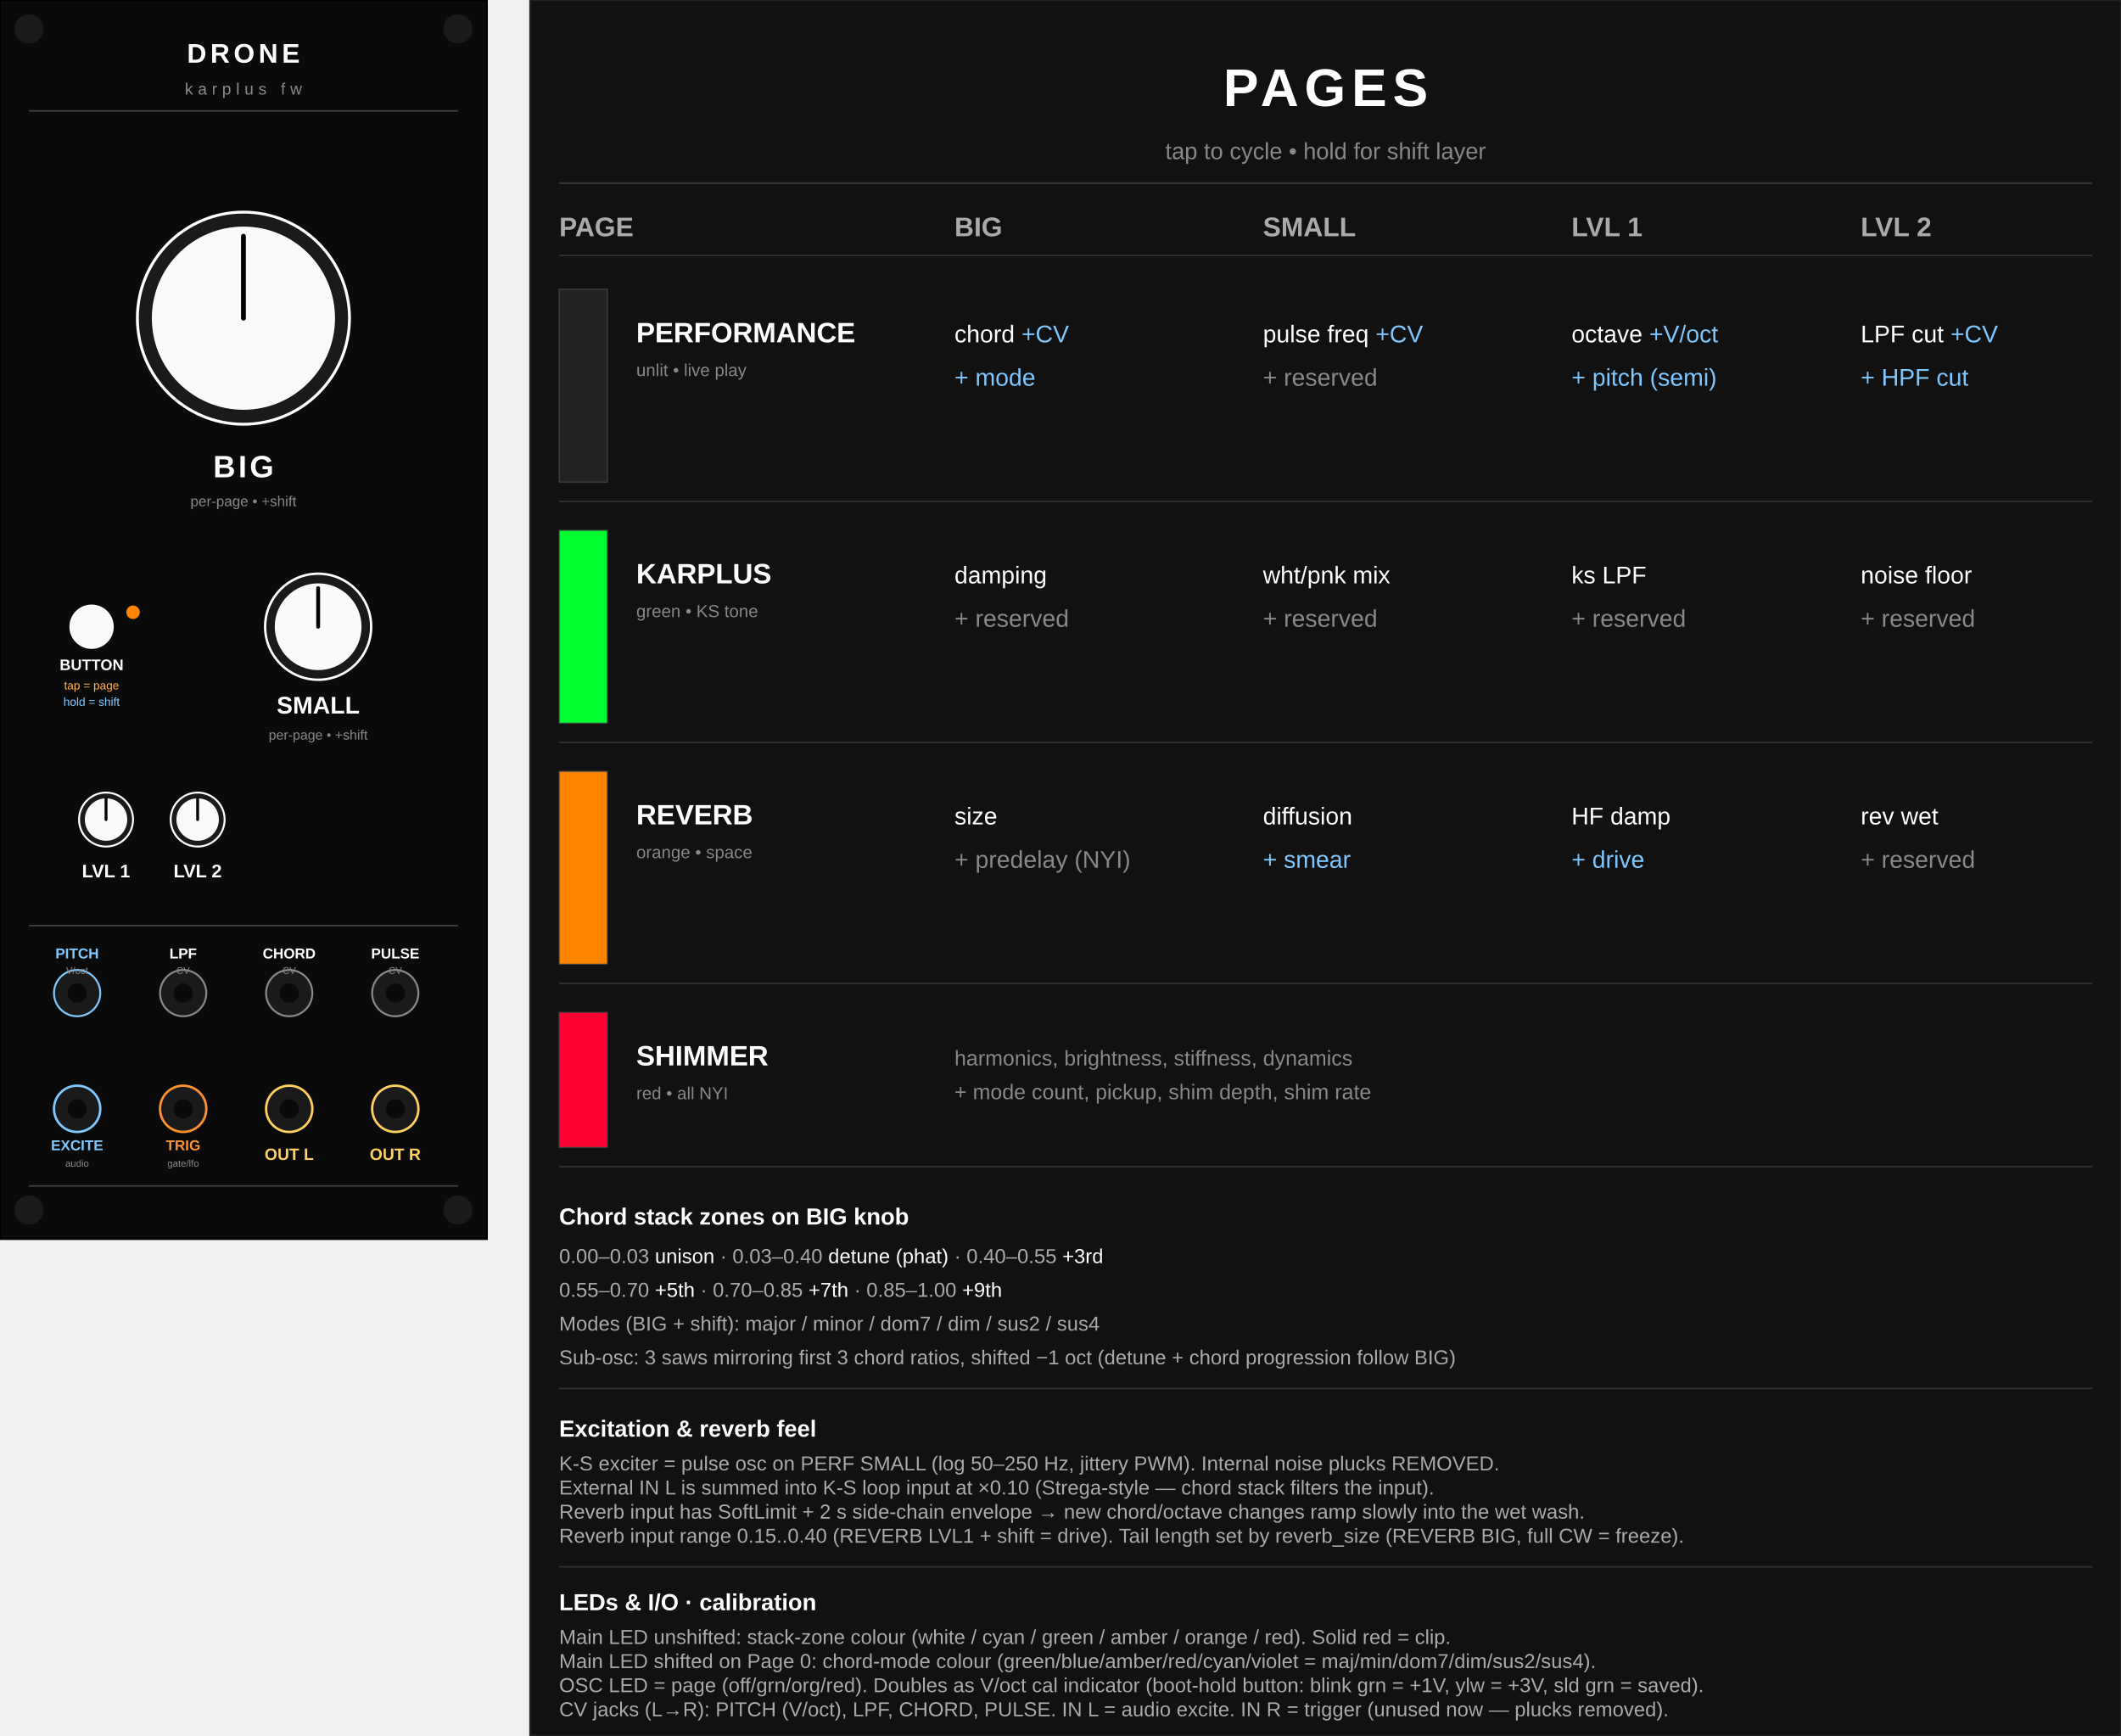
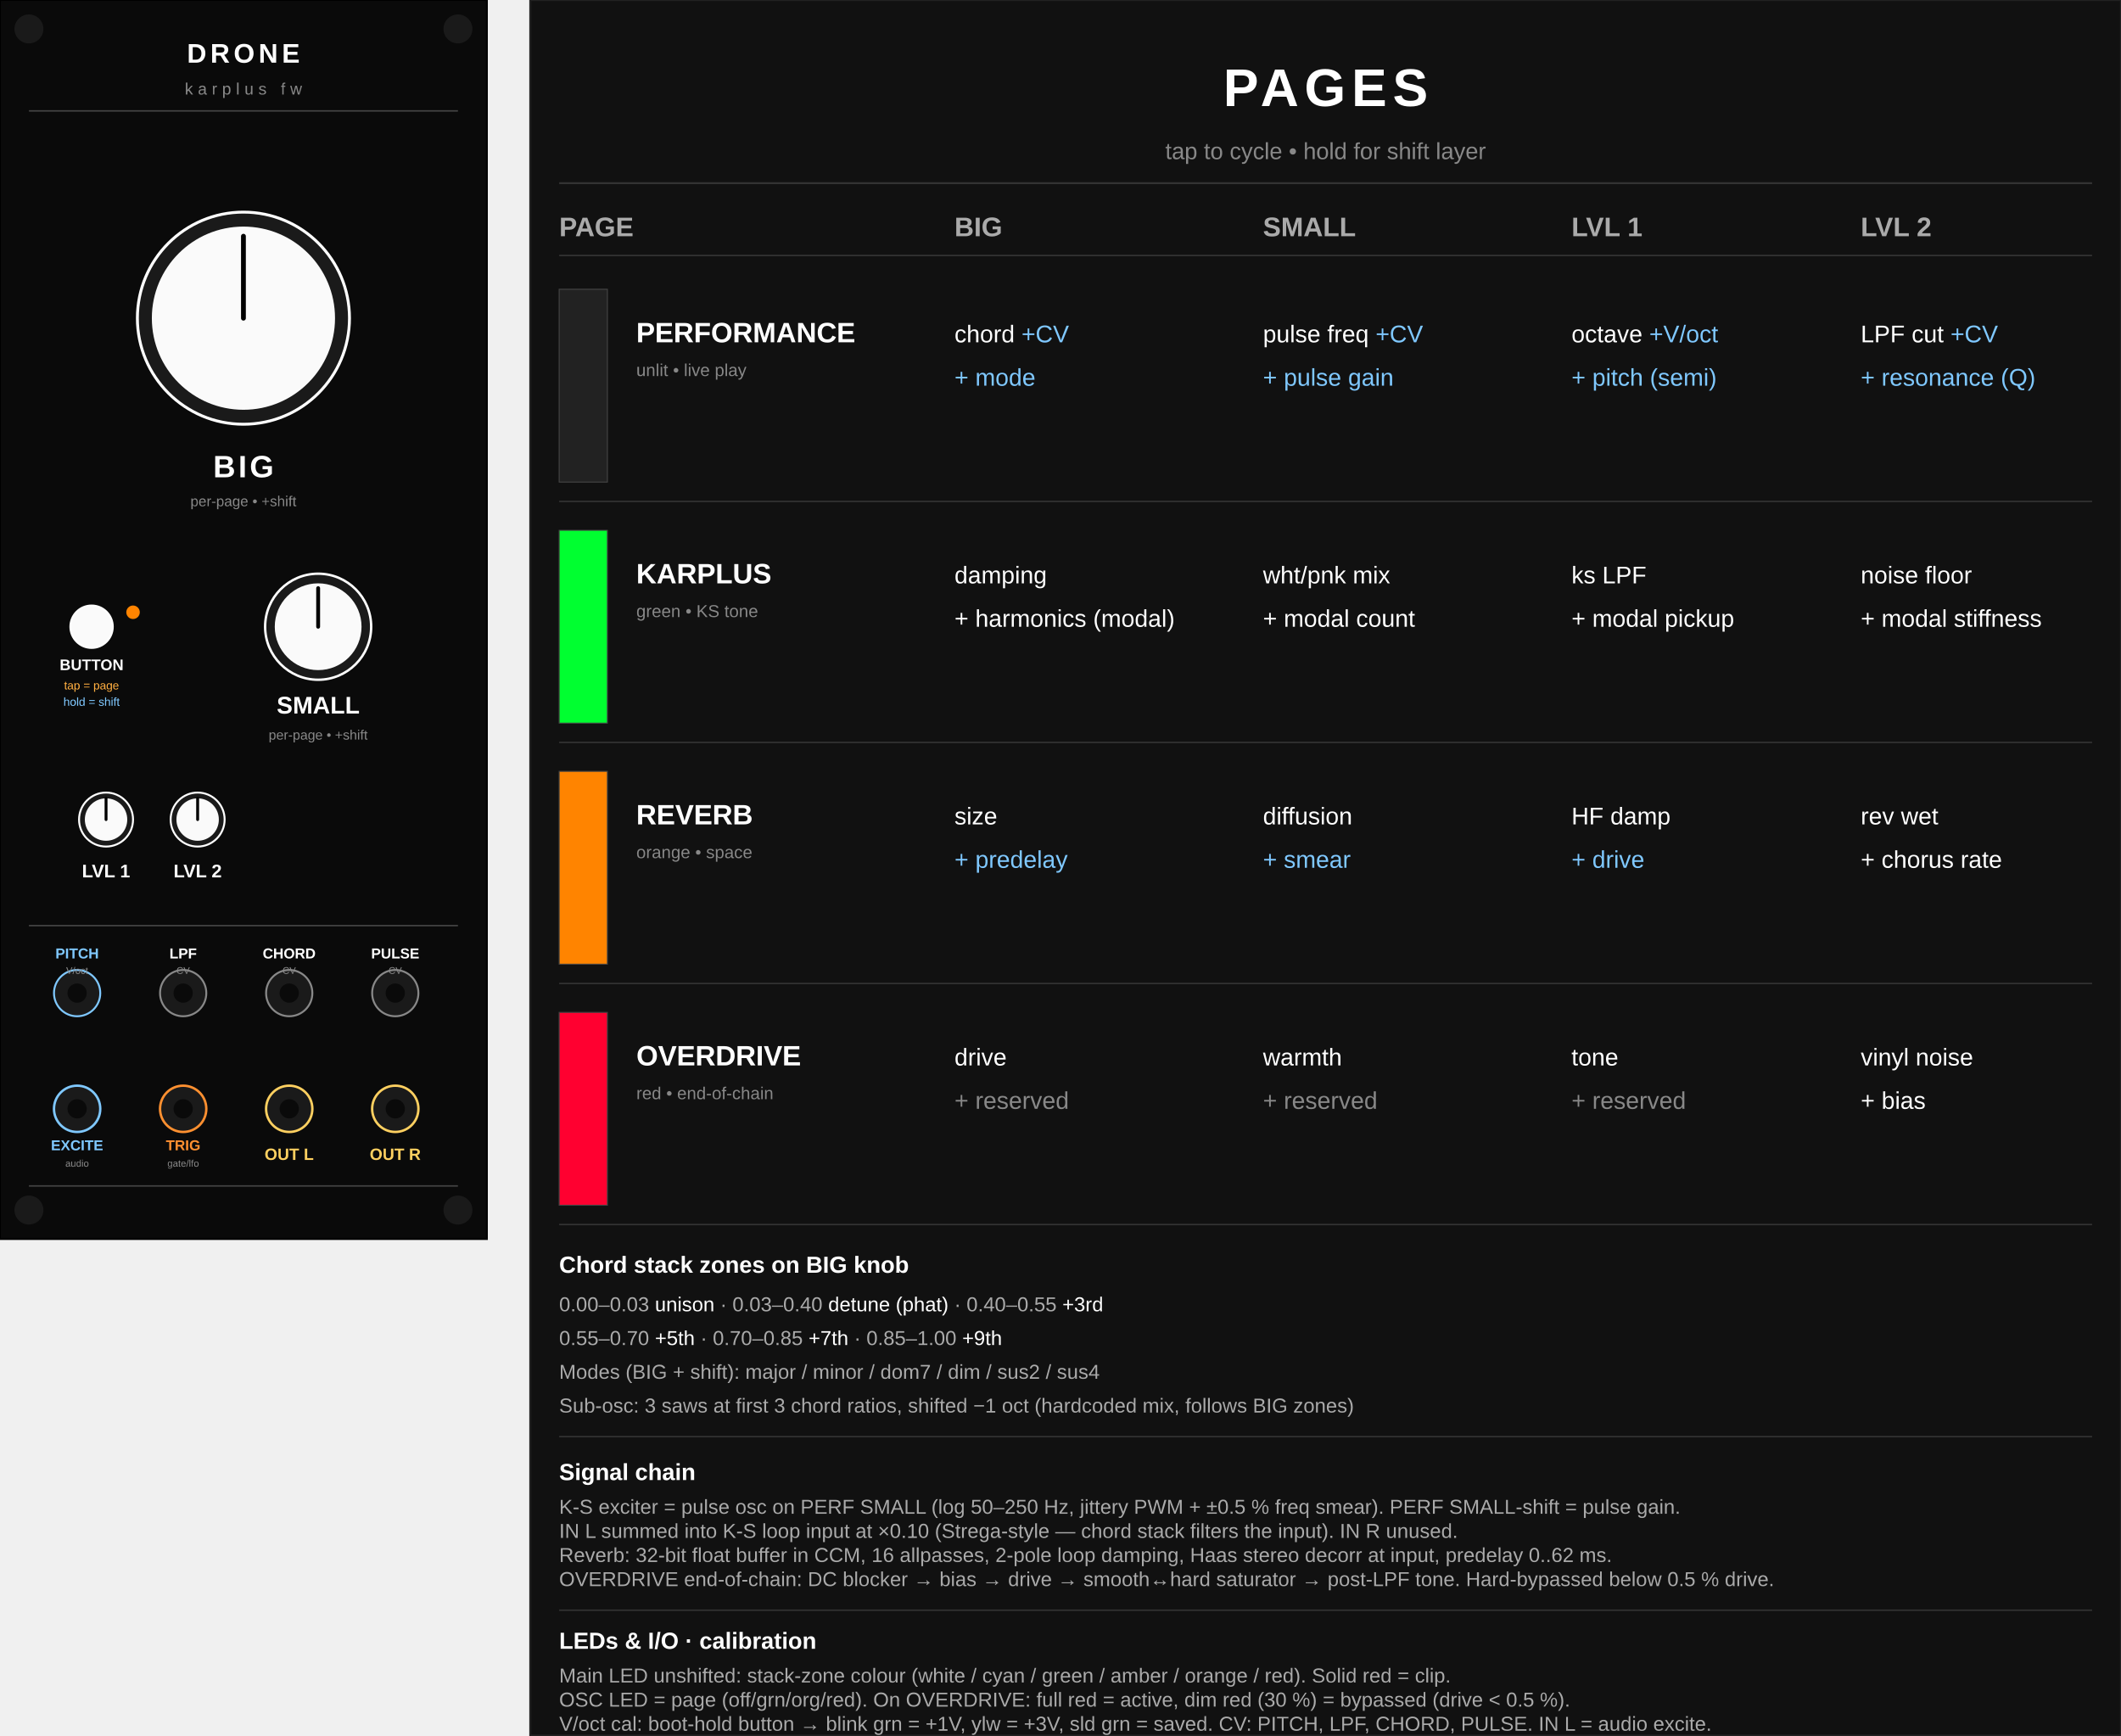
<svg xmlns="http://www.w3.org/2000/svg" width="220mm" height="180mm" viewBox="0 0 220 180" font-family="-apple-system, 'Helvetica Neue', Arial, sans-serif">
  <rect x="0" y="0" width="50.5" height="128.5" fill="#0a0a0a" stroke="#000" stroke-width="0.2" />
  <g fill="#1a1a1a">
    <circle cx="3.0" cy="3.0" r="1.5" />
    <circle cx="47.5" cy="3.0" r="1.5" />
    <circle cx="3.0" cy="125.5" r="1.5" />
    <circle cx="47.5" cy="125.5" r="1.5" />
  </g>
  <text x="25.25" y="6.5" font-size="2.8" font-weight="700" fill="#fff" text-anchor="middle" letter-spacing="0.4">DRONE</text>
  <text x="25.25" y="9.8" font-size="1.7" fill="#888" text-anchor="middle" letter-spacing="0.5">karplus fw</text>
  <line x1="3" y1="11.5" x2="47.5" y2="11.5" stroke="#444" stroke-width="0.15" />
  <circle cx="25.25" cy="33" r="11" fill="#1a1a1a" stroke="#fff" stroke-width="0.3" />
  <circle cx="25.25" cy="33" r="9.5" fill="#fafafa" />
  <line x1="25.25" y1="33" x2="25.25" y2="24.5" stroke="#000" stroke-width="0.5" stroke-linecap="round" />
  <text x="25.25" y="49.5" font-size="3.2" font-weight="700" fill="#fff" text-anchor="middle" letter-spacing="0.3">BIG</text>
  <text x="25.25" y="52.5" font-size="1.5" fill="#888" text-anchor="middle">per-page • +shift</text>
  <circle cx="9.5" cy="65" r="2.2" fill="#fafafa" stroke="#fff" stroke-width="0.2" />
  <circle cx="13.8" cy="63.5" r="0.7" fill="#ff8400" />
  <text x="9.5" y="69.5" font-size="1.6" font-weight="700" fill="#fff" text-anchor="middle">BUTTON</text>
  <text x="9.5" y="71.5" font-size="1.2" fill="#ffae40" text-anchor="middle">tap = page</text>
  <text x="9.5" y="73.2" font-size="1.2" fill="#7fc8ff" text-anchor="middle">hold = shift</text>
  <circle cx="33" cy="65" r="5.5" fill="#1a1a1a" stroke="#fff" stroke-width="0.25" />
  <circle cx="33" cy="65" r="4.5" fill="#fafafa" />
  <line x1="33" y1="65" x2="33" y2="61" stroke="#000" stroke-width="0.4" stroke-linecap="round" />
  <text x="33" y="74" font-size="2.5" font-weight="700" fill="#fff" text-anchor="middle">SMALL</text>
  <text x="33" y="76.7" font-size="1.4" fill="#888" text-anchor="middle">per-page • +shift</text>
  <circle cx="11" cy="85" r="2.8" fill="#1a1a1a" stroke="#fff" stroke-width="0.2" />
  <circle cx="11" cy="85" r="2.2" fill="#fafafa" />
  <line x1="11" y1="85" x2="11" y2="82.8" stroke="#000" stroke-width="0.3" stroke-linecap="round" />
  <circle cx="20.5" cy="85" r="2.8" fill="#1a1a1a" stroke="#fff" stroke-width="0.2" />
  <circle cx="20.5" cy="85" r="2.2" fill="#fafafa" />
  <line x1="20.5" y1="85" x2="20.5" y2="82.8" stroke="#000" stroke-width="0.3" stroke-linecap="round" />
  <text x="11" y="91" font-size="1.9" font-weight="700" fill="#fff" text-anchor="middle">LVL 1</text>
  <text x="20.5" y="91" font-size="1.9" font-weight="700" fill="#fff" text-anchor="middle">LVL 2</text>
  <line x1="3" y1="96" x2="47.5" y2="96" stroke="#444" stroke-width="0.15" />
  <g>
    <circle cx="8" cy="103" r="2.4" fill="#1a1a1a" stroke="#7fc8ff" stroke-width="0.2" />
    <circle cx="8" cy="103" r="1.0" fill="#0a0a0a" />
    <text x="8" y="99.4" font-size="1.5" fill="#7fc8ff" text-anchor="middle" font-weight="700">PITCH</text>
    <text x="8" y="101" font-size="1.0" fill="#888" text-anchor="middle">V/oct</text>
    <circle cx="19" cy="103" r="2.4" fill="#1a1a1a" stroke="#888" stroke-width="0.2" />
    <circle cx="19" cy="103" r="1.0" fill="#0a0a0a" />
    <text x="19" y="99.4" font-size="1.5" fill="#fff" text-anchor="middle" font-weight="700">LPF</text>
    <text x="19" y="101" font-size="1.0" fill="#888" text-anchor="middle">CV</text>
    <circle cx="30" cy="103" r="2.4" fill="#1a1a1a" stroke="#888" stroke-width="0.2" />
    <circle cx="30" cy="103" r="1.0" fill="#0a0a0a" />
    <text x="30" y="99.4" font-size="1.5" fill="#fff" text-anchor="middle" font-weight="700">CHORD</text>
    <text x="30" y="101" font-size="1.0" fill="#888" text-anchor="middle">CV</text>
    <circle cx="41" cy="103" r="2.4" fill="#1a1a1a" stroke="#888" stroke-width="0.2" />
    <circle cx="41" cy="103" r="1.0" fill="#0a0a0a" />
    <text x="41" y="99.4" font-size="1.5" fill="#fff" text-anchor="middle" font-weight="700">PULSE</text>
    <text x="41" y="101" font-size="1.0" fill="#888" text-anchor="middle">CV</text>
  </g>
  <g>
    <circle cx="8" cy="115" r="2.4" fill="#1a1a1a" stroke="#7fc8ff" stroke-width="0.25" />
    <circle cx="8" cy="115" r="1.0" fill="#0a0a0a" />
    <text x="8" y="119.3" font-size="1.5" fill="#7fc8ff" text-anchor="middle" font-weight="700">EXCITE</text>
    <text x="8" y="121" font-size="1.0" fill="#888" text-anchor="middle">audio</text>
    <circle cx="19" cy="115" r="2.4" fill="#1a1a1a" stroke="#ff9030" stroke-width="0.25" />
    <circle cx="19" cy="115" r="1.0" fill="#0a0a0a" />
    <text x="19" y="119.3" font-size="1.5" fill="#ff9030" text-anchor="middle" font-weight="700">TRIG</text>
    <text x="19" y="121" font-size="1.0" fill="#888" text-anchor="middle">gate/lfo</text>
    <circle cx="30" cy="115" r="2.4" fill="#1a1a1a" stroke="#ffd060" stroke-width="0.25" />
    <circle cx="30" cy="115" r="1.0" fill="#0a0a0a" />
    <text x="30" y="120.3" font-size="1.7" fill="#ffd060" text-anchor="middle" font-weight="700">OUT L</text>
    <circle cx="41" cy="115" r="2.4" fill="#1a1a1a" stroke="#ffd060" stroke-width="0.25" />
    <circle cx="41" cy="115" r="1.0" fill="#0a0a0a" />
    <text x="41" y="120.3" font-size="1.7" fill="#ffd060" text-anchor="middle" font-weight="700">OUT R</text>
  </g>
  <line x1="3" y1="123" x2="47.5" y2="123" stroke="#444" stroke-width="0.15" />
  <g transform="translate(55, 0)">
    <rect x="0" y="0" width="165" height="180" fill="#111" stroke="#222" stroke-width="0.2" />
    <text x="82.5" y="11" font-size="5.5" font-weight="700" fill="#fff" text-anchor="middle" letter-spacing="0.6">PAGES</text>
    <text x="82.5" y="16.5" font-size="2.4" fill="#888" text-anchor="middle">
      tap to cycle • hold for shift layer
    </text>
    <line x1="3" y1="19" x2="162" y2="19" stroke="#333" stroke-width="0.2" />
    <g font-size="2.8" font-weight="700" fill="#aaa">
      <text x="3" y="24.5">PAGE</text>
      <text x="44" y="24.5">BIG</text>
      <text x="76" y="24.5">SMALL</text>
      <text x="108" y="24.5">LVL 1</text>
      <text x="138" y="24.5">LVL 2</text>
    </g>
    <line x1="3" y1="26.5" x2="162" y2="26.5" stroke="#333" stroke-width="0.15" />
    <rect x="3" y="30" width="5" height="20" fill="#222" stroke="#444" stroke-width="0.1" />
    <text x="11" y="35.5" font-size="2.9" font-weight="700" fill="#fff">PERFORMANCE</text>
    <text x="11" y="39.0" font-size="1.8" fill="#888">unlit • live play</text>
    <g font-size="2.5" fill="#fff">
      <text x="44" y="35.5">chord <tspan fill="#7fc8ff">+CV</tspan>
      </text>
      <text x="44" y="40.0" fill="#7fc8ff">+ mode</text>
      <text x="76" y="35.5">pulse freq <tspan fill="#7fc8ff">+CV</tspan>
      </text>
-       <text x="76" y="40.0" fill="#888">+ reserved</text>
+       <text x="76" y="40.0" fill="#7fc8ff">+ pulse gain</text>
      <text x="108" y="35.5">octave <tspan fill="#7fc8ff">+V/oct</tspan>
      </text>
      <text x="108" y="40.0" fill="#7fc8ff">+ pitch (semi)</text>
      <text x="138" y="35.5">LPF cut <tspan fill="#7fc8ff">+CV</tspan>
      </text>
-       <text x="138" y="40.0" fill="#7fc8ff">+ HPF cut</text>
+       <text x="138" y="40.0" fill="#7fc8ff">+ resonance (Q)</text>
    </g>
    <line x1="3" y1="52" x2="162" y2="52" stroke="#333" stroke-width="0.15" />
    <rect x="3" y="55" width="5" height="20" fill="#00ff30" stroke="#444" stroke-width="0.1" />
    <text x="11" y="60.5" font-size="2.9" font-weight="700" fill="#fff">KARPLUS</text>
    <text x="11" y="64.0" font-size="1.8" fill="#888">green • KS tone</text>
    <g font-size="2.5" fill="#fff">
      <text x="44" y="60.5">damping</text>
-       <text x="44" y="65.0" fill="#888">+ reserved</text>
+       <text x="44" y="65.0" fill="#fff">+ harmonics (modal)</text>
      <text x="76" y="60.5">wht/pnk mix</text>
-       <text x="76" y="65.0" fill="#888">+ reserved</text>
+       <text x="76" y="65.0" fill="#fff">+ modal count</text>
      <text x="108" y="60.5">ks LPF</text>
-       <text x="108" y="65.0" fill="#888">+ reserved</text>
+       <text x="108" y="65.0" fill="#fff">+ modal pickup</text>
      <text x="138" y="60.5">noise floor</text>
-       <text x="138" y="65.0" fill="#888">+ reserved</text>
+       <text x="138" y="65.0" fill="#fff">+ modal stiffness</text>
    </g>
    <line x1="3" y1="77" x2="162" y2="77" stroke="#333" stroke-width="0.15" />
    <rect x="3" y="80" width="5" height="20" fill="#ff8400" stroke="#444" stroke-width="0.1" />
    <text x="11" y="85.5" font-size="2.9" font-weight="700" fill="#fff">REVERB</text>
    <text x="11" y="89.0" font-size="1.8" fill="#888">orange • space</text>
    <g font-size="2.5" fill="#fff">
      <text x="44" y="85.5">size</text>
-       <text x="44" y="90.0" fill="#888">+ predelay (NYI)</text>
+       <text x="44" y="90.0" fill="#7fc8ff">+ predelay</text>
      <text x="76" y="85.5">diffusion</text>
      <text x="76" y="90.0" fill="#7fc8ff">+ smear</text>
      <text x="108" y="85.5">HF damp</text>
      <text x="108" y="90.0" fill="#7fc8ff">+ drive</text>
      <text x="138" y="85.5">rev wet</text>
-       <text x="138" y="90.0" fill="#888">+ reserved</text>
+       <text x="138" y="90.0" fill="#fff">+ chorus rate</text>
    </g>
    <line x1="3" y1="102" x2="162" y2="102" stroke="#333" stroke-width="0.15" />
-     <rect x="3" y="105" width="5" height="14" fill="#ff0030" stroke="#444" stroke-width="0.1" />
-     <text x="11" y="110.5" font-size="2.9" font-weight="700" fill="#fff">SHIMMER</text>
-     <text x="11" y="114.0" font-size="1.8" fill="#888">red • all NYI</text>
-     <text x="44" y="110.5" font-size="2.2" fill="#888">harmonics, brightness, stiffness, dynamics</text>
-     <text x="44" y="114.0" font-size="2.2" fill="#888">+ mode count, pickup, shim depth, shim rate</text>
-     <line x1="3" y1="121" x2="162" y2="121" stroke="#333" stroke-width="0.15" />
-     <text x="3" y="127" font-size="2.4" font-weight="700" fill="#fff">Chord stack zones on BIG knob</text>
+     <rect x="3" y="105" width="5" height="20" fill="#ff0030" stroke="#444" stroke-width="0.1" />
+     <text x="11" y="110.5" font-size="2.9" font-weight="700" fill="#fff">OVERDRIVE</text>
+     <text x="11" y="114.0" font-size="1.8" fill="#888">red • end-of-chain</text>
+     <g font-size="2.5" fill="#fff">
+       <text x="44" y="110.5">drive</text>
+       <text x="44" y="115.0" fill="#888">+ reserved</text>
+       <text x="76" y="110.5">warmth</text>
+       <text x="76" y="115.0" fill="#888">+ reserved</text>
+       <text x="108" y="110.5">tone</text>
+       <text x="108" y="115.0" fill="#888">+ reserved</text>
+       <text x="138" y="110.5">vinyl noise</text>
+       <text x="138" y="115.0" fill="#fff">+ bias</text>
+     </g>
+     <line x1="3" y1="127" x2="162" y2="127" stroke="#333" stroke-width="0.15" />
+     <text x="3" y="132" font-size="2.4" font-weight="700" fill="#fff">Chord stack zones on BIG knob</text>
    <g font-size="2.1" fill="#aaa">
-       <text x="3" y="131">0.00–0.03 <tspan fill="#fff">unison</tspan>  ·  0.03–0.40 <tspan fill="#fff">detune (phat)</tspan>  ·  0.40–0.55 <tspan fill="#fff">+3rd</tspan>
+       <text x="3" y="136">0.00–0.03 <tspan fill="#fff">unison</tspan>  ·  0.03–0.40 <tspan fill="#fff">detune (phat)</tspan>  ·  0.40–0.55 <tspan fill="#fff">+3rd</tspan>
      </text>
-       <text x="3" y="134.5">0.55–0.70 <tspan fill="#fff">+5th</tspan>  ·  0.70–0.85 <tspan fill="#fff">+7th</tspan>  ·  0.85–1.00 <tspan fill="#fff">+9th</tspan>
+       <text x="3" y="139.5">0.55–0.70 <tspan fill="#fff">+5th</tspan>  ·  0.70–0.85 <tspan fill="#fff">+7th</tspan>  ·  0.85–1.00 <tspan fill="#fff">+9th</tspan>
      </text>
-       <text x="3" y="138">Modes (BIG + shift):  major / minor / dom7 / dim / sus2 / sus4</text>
-       <text x="3" y="141.5">Sub-osc: 3 saws mirroring first 3 chord ratios, shifted −1 oct (detune + chord progression follow BIG)</text>
+       <text x="3" y="143">Modes (BIG + shift):  major / minor / dom7 / dim / sus2 / sus4</text>
+       <text x="3" y="146.5">Sub-osc: 3 saws at first 3 chord ratios, shifted −1 oct (hardcoded mix, follows BIG zones)</text>
    </g>
-     <line x1="3" y1="144" x2="162" y2="144" stroke="#333" stroke-width="0.15" />
-     <text x="3" y="149" font-size="2.4" font-weight="700" fill="#fff">Excitation &amp; reverb feel</text>
+     <line x1="3" y1="149" x2="162" y2="149" stroke="#333" stroke-width="0.15" />
+     <text x="3" y="153.5" font-size="2.4" font-weight="700" fill="#fff">Signal chain</text>
    <g font-size="2.1" fill="#aaa">
-       <text x="3" y="152.5">K-S exciter = pulse osc on PERF SMALL (log 50–250 Hz, jittery PWM). Internal noise plucks REMOVED.</text>
-       <text x="3" y="155">External IN L is summed into K-S loop input at ×0.10 (Strega-style — chord stack filters the input).</text>
-       <text x="3" y="157.5">Reverb input has SoftLimit + 2 s side-chain envelope → new chord/octave changes ramp slowly into the wet wash.</text>
-       <text x="3" y="160">Reverb input range 0.15..0.40 (REVERB LVL1 + shift = drive). Tail length set by reverb_size (REVERB BIG, full CW = freeze).</text>
+       <text x="3" y="157">K-S exciter = pulse osc on PERF SMALL (log 50–250 Hz, jittery PWM + ±0.5 % freq smear). PERF SMALL-shift = pulse gain.</text>
+       <text x="3" y="159.5">IN L summed into K-S loop input at ×0.10 (Strega-style — chord stack filters the input). IN R unused.</text>
+       <text x="3" y="162">Reverb: 32-bit float buffer in CCM, 16 allpasses, 2-pole loop damping, Haas stereo decorr at input, predelay 0..62 ms.</text>
+       <text x="3" y="164.5">OVERDRIVE end-of-chain: DC blocker → bias → drive → smooth↔hard saturator → post-LPF tone. Hard-bypassed below 0.5 % drive.</text>
    </g>
-     <line x1="3" y1="162.5" x2="162" y2="162.5" stroke="#333" stroke-width="0.15" />
-     <text x="3" y="167" font-size="2.4" font-weight="700" fill="#fff">LEDs &amp; I/O · calibration</text>
+     <line x1="3" y1="167" x2="162" y2="167" stroke="#333" stroke-width="0.15" />
+     <text x="3" y="171" font-size="2.4" font-weight="700" fill="#fff">LEDs &amp; I/O · calibration</text>
    <g font-size="2.1" fill="#aaa">
-       <text x="3" y="170.5">Main LED unshifted: stack-zone colour (white / cyan / green / amber / orange / red). Solid red = clip.</text>
-       <text x="3" y="173">Main LED shifted on Page 0: chord-mode colour (green/blue/amber/red/cyan/violet = maj/min/dom7/dim/sus2/sus4).</text>
-       <text x="3" y="175.5">OSC LED = page (off/grn/org/red). Doubles as V/oct cal indicator (boot-hold button: blink grn = +1V, ylw = +3V, sld grn = saved).</text>
-       <text x="3" y="178">CV jacks (L→R): PITCH (V/oct), LPF, CHORD, PULSE. IN L = audio excite. IN R = trigger (unused now — plucks removed).</text>
+       <text x="3" y="174.5">Main LED unshifted: stack-zone colour (white / cyan / green / amber / orange / red). Solid red = clip.</text>
+       <text x="3" y="177">OSC LED = page (off/grn/org/red). On OVERDRIVE: full red = active, dim red (30 %) = bypassed (drive &lt; 0.5 %).</text>
+       <text x="3" y="179.5">V/oct cal: boot-hold button → blink grn = +1V, ylw = +3V, sld grn = saved. CV: PITCH, LPF, CHORD, PULSE. IN L = audio excite.</text>
    </g>
  </g>
</svg>
